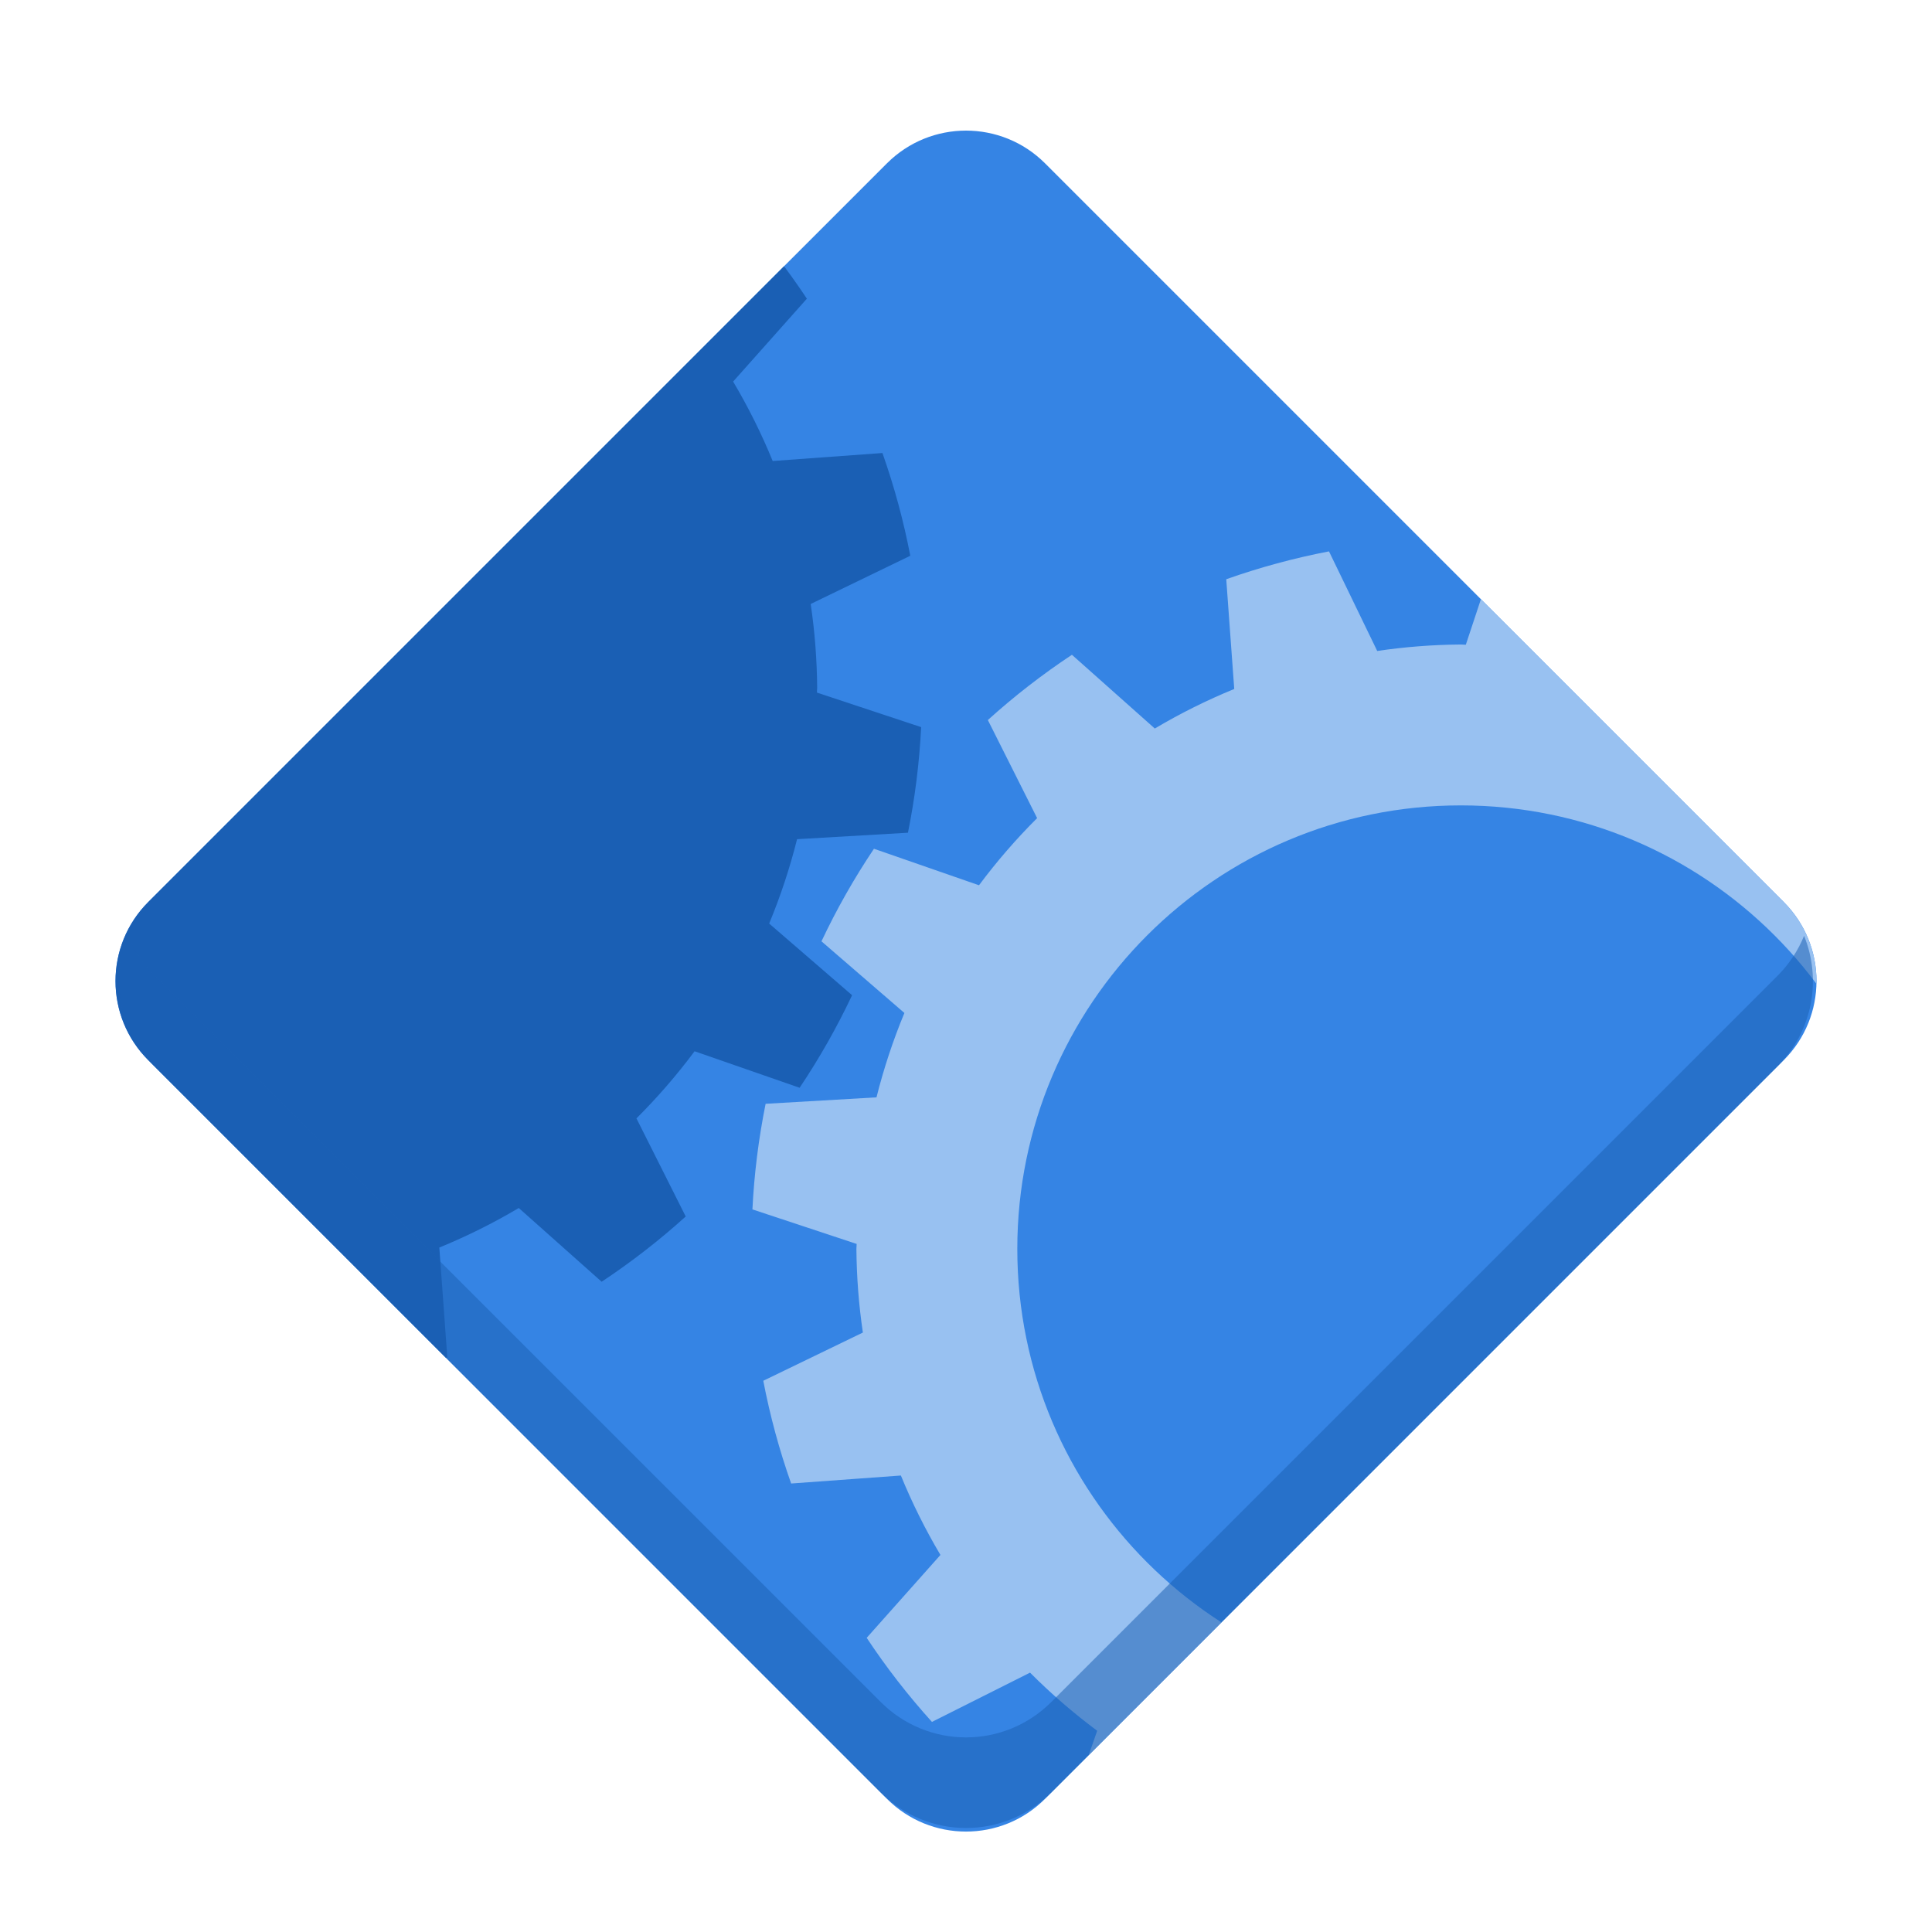
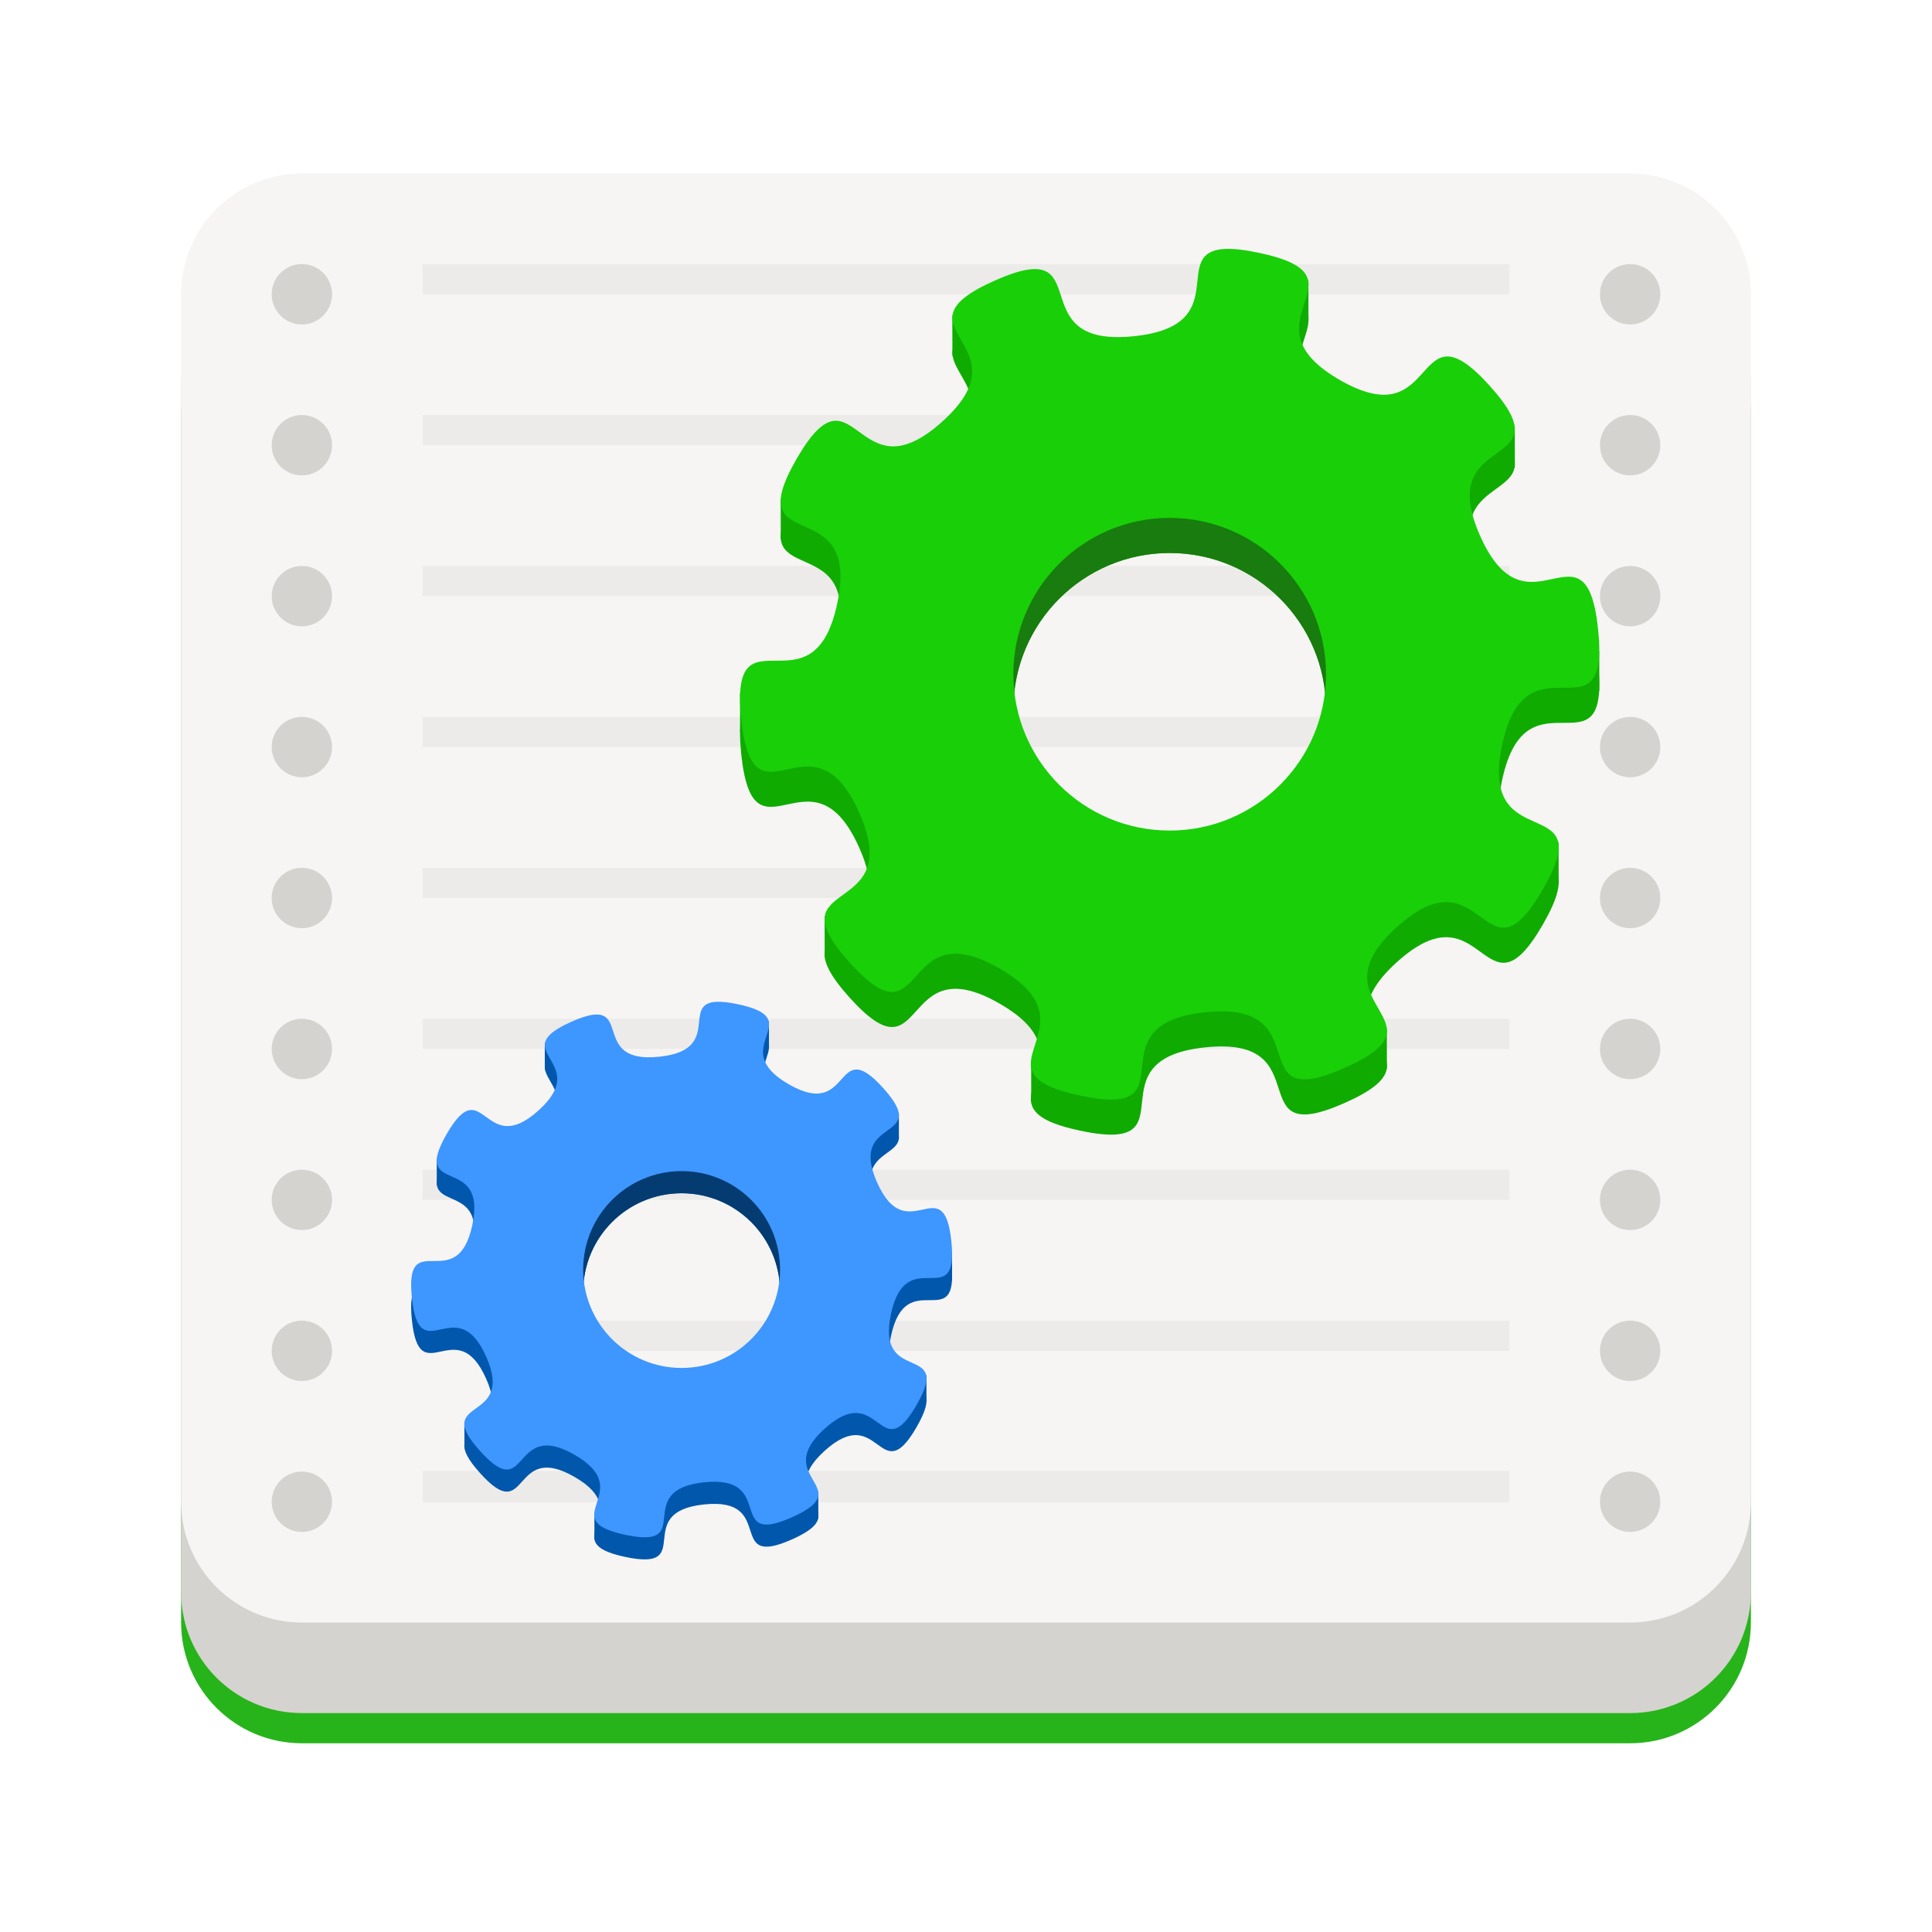
- <svg xmlns="http://www.w3.org/2000/svg" width="33.75mm" height="33.75mm" viewBox="0 0 33.75 33.75" version="1.1" id="svg974">
-   <defs id="defs968">
-     <clipPath clipPathUnits="userSpaceOnUse" id="clipPath18689">
-       <rect clip-path="none" transform="rotate(45)" ry="32" rx="32" y="123.999" x="486.037" height="362.943" width="362.943" id="rect18691" style="display:inline;opacity:1;vector-effect:none;fill:#4a86cf;fill-opacity:1;stroke:none;stroke-width:26.067;stroke-linecap:butt;stroke-linejoin:miter;stroke-miterlimit:4;stroke-dasharray:none;stroke-dashoffset:0;stroke-opacity:1;marker:none;marker-start:none;marker-mid:none;marker-end:none;paint-order:normal;enable-background:new" />
-     </clipPath>
-     <clipPath clipPathUnits="userSpaceOnUse" id="clipPath18689-3">
-       <rect clip-path="none" transform="rotate(45)" ry="32" rx="32" y="123.999" x="486.037" height="362.943" width="362.943" id="rect18691-6" style="display:inline;opacity:1;vector-effect:none;fill:#4a86cf;fill-opacity:1;stroke:none;stroke-width:26.067;stroke-linecap:butt;stroke-linejoin:miter;stroke-miterlimit:4;stroke-dasharray:none;stroke-dashoffset:0;stroke-opacity:1;marker:none;marker-start:none;marker-mid:none;marker-end:none;paint-order:normal;enable-background:new" />
-     </clipPath>
-   </defs>
-   <g id="layer1" transform="translate(-61.81982,-103.944)">
-     <g transform="matrix(0.2636723,0,0,0.2636723,61.81982,-529.397)" style="display:inline;stroke-width:0.25;enable-background:new" id="g1836">
-       <g transform="matrix(0.25,0,0,0.25,0,2295)" id="g18818" style="stroke-width:0.25">
-         <g style="stroke-width:0.27" transform="matrix(0.9260519,0,0,0.9260519,18.93073,50.87633)" id="g18590">
-           <g style="stroke-width:0.27" id="g18681" clip-path="url(#clipPath18689-3)">
-             <rect style="opacity:1;vector-effect:none;fill:#3584e4;fill-opacity:1;stroke:none;stroke-width:8.221;stroke-linecap:butt;stroke-linejoin:miter;stroke-miterlimit:4;stroke-dasharray:none;stroke-dashoffset:0;stroke-opacity:1;marker:none;marker-start:none;marker-mid:none;marker-end:none;paint-order:normal" id="rect18571" width="424" height="424" x="458.337" y="90.642" rx="10.092" ry="10.092" transform="matrix(0.6052817,0.6052817,-0.6052817,0.6052817,33.44063,99.07363)" clip-path="none" />
-             <circle style="opacity:1;vector-effect:none;fill:#f66151;fill-opacity:1;stroke:none;stroke-width:7.037;stroke-linecap:butt;stroke-linejoin:miter;stroke-miterlimit:4;stroke-dasharray:none;stroke-dashoffset:0;stroke-opacity:1;marker:none;marker-start:none;marker-mid:none;marker-end:none;paint-order:normal" id="path18706" cx="0" cy="0" r="0" transform="translate(0,-212)" />
-             <circle style="opacity:1;vector-effect:none;fill:#f66151;fill-opacity:1;stroke:none;stroke-width:7.037;stroke-linecap:butt;stroke-linejoin:miter;stroke-miterlimit:4;stroke-dasharray:none;stroke-dashoffset:0;stroke-opacity:1;marker:none;marker-start:none;marker-mid:none;marker-end:none;paint-order:normal" id="path18708" cx="0" cy="0" r="0" transform="translate(0,-212)" />
-             <path style="display:inline;opacity:1;vector-effect:none;fill:#98c1f1;fill-opacity:1;stroke:none;stroke-width:7.037;stroke-linecap:butt;stroke-linejoin:miter;stroke-miterlimit:4;stroke-dasharray:none;stroke-dashoffset:0;stroke-opacity:1;marker:none;marker-start:none;marker-mid:none;marker-end:none;paint-order:normal;enable-background:new" d="m 408.92,561.918 -9.886,29.829 a 172.971,172.971 0 0 0 -1.427,-0.071 172.971,172.971 0 0 0 -23.929,1.852 l -13.801,-28.501 a 203.293,203.293 0 0 0 -29.401,7.972 l 2.286,31.405 a 172.971,172.971 0 0 0 -22.732,11.319 l -23.718,-21.103 a 203.293,203.293 0 0 0 -24.059,18.674 l 14.099,28.073 a 172.971,172.971 0 0 0 -16.636,19.211 l -30.058,-10.448 a 203.293,203.293 0 0 0 -15.017,26.488 l 23.73,20.507 a 172.971,172.971 0 0 0 -7.985,24.143 l -31.73,1.849 a 203.293,203.293 0 0 0 -3.778,30.217 l 29.829,9.886 a 172.971,172.971 0 0 0 -0.071,1.427 172.971,172.971 0 0 0 1.852,23.929 l -28.501,13.801 a 203.293,203.293 0 0 0 7.972,29.401 l 31.405,-2.286 a 172.971,172.971 0 0 0 11.319,22.732 l -21.103,23.718 a 203.293,203.293 0 0 0 18.674,24.059 l 28.073,-14.099 a 172.971,172.971 0 0 0 19.211,16.636 l -10.448,30.058 a 203.293,203.293 0 0 0 26.488,15.017 l 20.507,-23.73 a 172.971,172.971 0 0 0 24.143,7.985 l 1.849,31.73 a 203.293,203.293 0 0 0 30.217,3.778 l 9.886,-29.829 a 172.971,172.971 0 0 0 1.427,0.071 172.971,172.971 0 0 0 23.929,-1.852 l 13.801,28.501 a 203.293,203.293 0 0 0 29.401,-7.972 l -2.286,-31.405 a 172.971,172.971 0 0 0 22.732,-11.319 l 23.718,21.103 A 203.293,203.293 0 0 0 532.96,916 l -14.099,-28.073 a 172.971,172.971 0 0 0 16.636,-19.211 l 30.058,10.448 a 203.293,203.293 0 0 0 15.017,-26.488 l -23.73,-20.507 a 172.971,172.971 0 0 0 7.985,-24.143 l 31.73,-1.849 a 203.293,203.293 0 0 0 3.778,-30.217 l -29.829,-9.886 a 172.971,172.971 0 0 0 0.071,-1.427 172.971,172.971 0 0 0 -1.852,-23.929 l 28.501,-13.801 a 203.293,203.293 0 0 0 -7.972,-29.401 l -31.405,2.286 a 172.971,172.971 0 0 0 -11.319,-22.732 l 21.103,-23.718 a 203.293,203.293 0 0 0 -18.674,-24.059 l -28.073,14.099 a 172.971,172.971 0 0 0 -19.211,-16.636 l 10.448,-30.058 A 203.293,203.293 0 0 0 485.636,581.681 l -20.507,23.73 a 172.971,172.971 0 0 0 -24.143,-7.985 l -1.849,-31.73 a 203.293,203.293 0 0 0 -30.217,-3.778 z M 397.607,637.722 A 126.926,126.926 0 0 1 524.532,764.647 126.926,126.926 0 0 1 397.607,891.572 126.926,126.926 0 0 1 270.682,764.647 126.926,126.926 0 0 1 397.607,637.722 Z" id="path18717-4" />
-             <path id="path18758" d="m 51.748,401.284 -9.886,29.829 c -0.476,-0.026 -0.951,-0.05 -1.427,-0.071 -8.01,0.062 -16.005,0.681 -23.929,1.852 L 2.706,404.392 c -9.986,1.918 -19.814,4.583 -29.401,7.972 l 2.286,31.405 c -7.844,3.211 -15.442,6.994 -22.732,11.319 l -23.718,-21.103 c -8.475,5.614 -16.518,11.857 -24.059,18.674 l 14.099,28.073 c -6.009,5.987 -11.569,12.408 -16.636,19.211 l -30.058,-10.448 c -5.661,8.442 -10.68,17.296 -15.017,26.488 l 23.73,20.507 c -3.25,7.841 -5.919,15.91 -7.985,24.143 l -31.73,1.849 c -2.013,9.964 -3.276,20.064 -3.778,30.217 l 29.829,9.886 c -0.026,0.476 -0.05,0.951 -0.071,1.427 0.062,8.01 0.681,16.005 1.852,23.929 l -28.501,13.801 c 1.918,9.986 4.583,19.814 7.972,29.401 l 31.405,-2.286 c 3.211,7.844 6.994,15.442 11.319,22.732 l -21.103,23.718 c 5.614,8.475 11.857,16.518 18.674,24.059 l 28.073,-14.099 c 5.987,6.009 12.408,11.569 19.211,16.636 l -10.448,30.058 c 8.442,5.661 17.296,10.68 26.488,15.017 l 20.507,-23.73 c 7.841,3.25 15.91,5.919 24.143,7.985 l 1.849,31.73 c 9.964,2.013 20.064,3.276 30.217,3.778 l 9.886,-29.829 c 0.476,0.026 0.951,0.05 1.427,0.071 8.01,-0.062 16.005,-0.681 23.929,-1.852 l 13.801,28.501 c 9.986,-1.918 19.814,-4.583 29.401,-7.972 l -2.286,-31.405 c 7.844,-3.211 15.442,-6.994 22.732,-11.319 l 23.718,21.103 c 8.475,-5.614 16.518,-11.857 24.059,-18.674 l -14.099,-28.073 c 6.009,-5.987 11.569,-12.408 16.636,-19.211 l 30.058,10.448 c 5.661,-8.442 10.68,-17.296 15.017,-26.488 l -23.73,-20.507 c 3.25,-7.841 5.919,-15.91 7.985,-24.143 l 31.73,-1.849 c 2.013,-9.964 3.276,-20.064 3.778,-30.217 l -29.829,-9.886 c 0.026,-0.476 0.05,-0.951 0.071,-1.427 -0.062,-8.01 -0.681,-16.005 -1.852,-23.929 l 28.501,-13.801 c -1.918,-9.986 -4.583,-19.814 -7.972,-29.401 l -31.405,2.286 c -3.211,-7.844 -6.994,-15.442 -11.319,-22.732 l 21.103,-23.718 c -5.614,-8.475 -11.857,-16.518 -18.674,-24.059 l -28.073,14.099 c -5.987,-6.009 -12.408,-11.569 -19.211,-16.636 l 10.448,-30.058 c -8.442,-5.661 -17.296,-10.68 -26.488,-15.017 l -20.507,23.73 c -7.841,-3.25 -15.91,-5.919 -24.143,-7.985 l -1.849,-31.73 c -9.964,-2.013 -20.064,-3.276 -30.217,-3.778 z" style="display:inline;opacity:1;vector-effect:none;fill:#1a5fb4;fill-opacity:1;stroke:none;stroke-width:7.037;stroke-linecap:butt;stroke-linejoin:miter;stroke-miterlimit:4;stroke-dasharray:none;stroke-dashoffset:0;stroke-opacity:1;marker:none;marker-start:none;marker-mid:none;marker-end:none;paint-order:normal;enable-background:new" />
-           </g>
-         </g>
-         <path style="display:inline;opacity:0.534;vector-effect:none;fill:#1a5fb4;fill-opacity:1;stroke:none;stroke-width:1.629;stroke-linecap:butt;stroke-linejoin:miter;stroke-miterlimit:4;stroke-dasharray:none;stroke-dashoffset:0;stroke-opacity:1;marker:none;marker-start:none;marker-mid:none;marker-end:none;paint-order:normal;enable-background:new" clip-path="none" d="m 8.477,2676 c -1.171,2.887 -0.583,6.308 1.766,8.656 l 48.102,48.102 c 3.134,3.134 8.179,3.134 11.312,0 l 48.102,-48.102 c 2.348,-2.348 2.937,-5.77 1.766,-8.656 -0.392,0.966 -0.98,1.871 -1.766,2.656 l -48.102,48.102 c -3.134,3.134 -8.179,3.134 -11.312,0 L 10.242,2678.656 C 9.457,2677.871 8.868,2676.965 8.477,2676 Z" transform="matrix(4,0,0,4,0,-10028)" id="rect18571-6" />
-       </g>
-       <rect y="2402" x="-1.5000001e-06" height="128" width="128" id="rect9125-7-2" style="display:inline;opacity:1;vector-effect:none;fill:none;fill-opacity:1;stroke:none;stroke-width:1.25;stroke-linecap:butt;stroke-linejoin:miter;stroke-miterlimit:4;stroke-dasharray:none;stroke-dashoffset:0;stroke-opacity:1;marker:none;marker-start:none;marker-mid:none;marker-end:none;paint-order:normal;enable-background:new" />
+ <svg xmlns="http://www.w3.org/2000/svg" height="128px" viewBox="0 0 128 128" width="128px" version="1.1" id="svg56">
+   <defs id="defs56" />
+   <filter id="a" height="1" width="1" x="0" y="0">
+     <feColorMatrix in="SourceGraphic" type="matrix" values="0 0 0 0 1 0 0 0 0 1 0 0 0 0 1 0 0 0 1 0" id="feColorMatrix1" />
+   </filter>
+   <mask id="b">
+     <g filter="url(#a)" id="g1">
+       <rect fill-opacity="0.3" height="128" width="128" id="rect1" />
    </g>
+   </mask>
+   <clipPath id="c">
+     <rect height="152" width="192" id="rect2" />
+   </clipPath>
+   <path d="m 108 115.496 h -88 c -4.418 0 -8 -3.582 -8 -8 v -80 c 0 -4.418 3.582 -8 8 -8 h 88 c 4.418 0 8 3.582 8 8 v 80 c 0 4.418 -3.582 8 -8 8 z m 0 0" fill="#27b41a" id="path2" />
+   <path d="m 108 113.496 h -88 c -4.418 0 -8 -3.582 -8 -8 v -80 c 0 -4.418 3.582 -8 8 -8 h 88 c 4.418 0 8 3.582 8 8 v 80 c 0 4.418 -3.582 8 -8 8 z m 0 0" fill="#d5d3cf" id="path3" />
+   <path d="m 108 107.496 h -88 c -4.418 0 -8 -3.582 -8 -8 v -80 c 0 -4.418 3.582 -8 8 -8 h 88 c 4.418 0 8 3.582 8 8 v 80 c 0 4.418 -3.582 8 -8 8 z m 0 0" fill="#f6f5f4" id="path4" />
+   <g fill="#d5d3cf" id="g20">
+     <path d="m 110 79.496 c 0 1.102 -0.895 2 -2 2 s -2 -0.898 -2 -2 c 0 -1.105 0.895 -2 2 -2 s 2 0.895 2 2 z m 0 0" id="path5" />
+     <path d="m 110 69.496 c 0 1.102 -0.895 2 -2 2 s -2 -0.898 -2 -2 c 0 -1.105 0.895 -2 2 -2 s 2 0.895 2 2 z m 0 0" id="path6" />
+     <path d="m 110 59.496 c 0 1.102 -0.895 2 -2 2 s -2 -0.898 -2 -2 c 0 -1.105 0.895 -2 2 -2 s 2 0.895 2 2 z m 0 0" id="path7" />
+     <path d="m 110 49.496 c 0 1.102 -0.895 2 -2 2 s -2 -0.898 -2 -2 c 0 -1.105 0.895 -2 2 -2 s 2 0.895 2 2 z m 0 0" id="path8" />
+     <path d="m 110 39.496 c 0 1.102 -0.895 2 -2 2 s -2 -0.898 -2 -2 c 0 -1.105 0.895 -2 2 -2 s 2 0.895 2 2 z m 0 0" id="path9" />
+     <path d="m 110 29.496 c 0 1.102 -0.895 2 -2 2 s -2 -0.898 -2 -2 c 0 -1.105 0.895 -2 2 -2 s 2 0.895 2 2 z m 0 0" id="path10" />
+     <path d="m 110 19.496 c 0 1.102 -0.895 2 -2 2 s -2 -0.898 -2 -2 c 0 -1.105 0.895 -2 2 -2 s 2 0.895 2 2 z m 0 0" id="path11" />
+     <path d="m 22 99.496 c 0 1.102 -0.895 2 -2 2 s -2 -0.898 -2 -2 c 0 -1.105 0.895 -2 2 -2 s 2 0.895 2 2 z m 0 0" id="path12" />
+     <path d="m 22 89.496 c 0 1.102 -0.895 2 -2 2 s -2 -0.898 -2 -2 c 0 -1.105 0.895 -2 2 -2 s 2 0.895 2 2 z m 0 0" id="path13" />
+     <path d="m 22 79.496 c 0 1.102 -0.895 2 -2 2 s -2 -0.898 -2 -2 c 0 -1.105 0.895 -2 2 -2 s 2 0.895 2 2 z m 0 0" id="path14" />
+     <path d="m 22 69.496 c 0 1.102 -0.895 2 -2 2 s -2 -0.898 -2 -2 c 0 -1.105 0.895 -2 2 -2 s 2 0.895 2 2 z m 0 0" id="path15" />
+     <path d="m 22 59.496 c 0 1.102 -0.895 2 -2 2 s -2 -0.898 -2 -2 c 0 -1.105 0.895 -2 2 -2 s 2 0.895 2 2 z m 0 0" id="path16" />
+     <path d="m 22 49.496 c 0 1.102 -0.895 2 -2 2 s -2 -0.898 -2 -2 c 0 -1.105 0.895 -2 2 -2 s 2 0.895 2 2 z m 0 0" id="path17" />
+     <path d="m 22 39.496 c 0 1.102 -0.895 2 -2 2 s -2 -0.898 -2 -2 c 0 -1.105 0.895 -2 2 -2 s 2 0.895 2 2 z m 0 0" id="path18" />
+     <path d="m 22 29.496 c 0 1.102 -0.895 2 -2 2 s -2 -0.898 -2 -2 c 0 -1.105 0.895 -2 2 -2 s 2 0.895 2 2 z m 0 0" id="path19" />
+     <path d="m 22 19.496 c 0 1.102 -0.895 2 -2 2 s -2 -0.898 -2 -2 c 0 -1.105 0.895 -2 2 -2 s 2 0.895 2 2 z m 0 0" id="path20" />
  </g>
+   <g clip-path="url(#c)" fill="none" mask="url(#b)" stroke="#d5d3cf" transform="matrix(1 0 0 1 -8 -16)" id="g29">
+     <g stroke-width="2" id="g28">
+       <path d="m 28 192.001 h 72" transform="matrix(1 0 0 1 8.000031 -157.5051)" id="path21" />
+       <path d="m 28 202.001 h 72" transform="matrix(1 0 0 1 8.000031 -157.5051)" id="path22" />
+       <path d="m 28 212.001 h 72" transform="matrix(1 0 0 1 8.000031 -157.5051)" id="path23" />
+       <path d="m 28 222.001 h 72" transform="matrix(1 0 0 1 8.000031 -157.5051)" id="path24" />
+       <path d="m 28 232.001 h 72" transform="matrix(1 0 0 1 8.000031 -157.5051)" id="path25" />
+       <path d="m 28 242.001 h 72" transform="matrix(1 0 0 1 8.000031 -157.5051)" id="path26" />
+       <path d="m 28 252.001 h 72" transform="matrix(1 0 0 1 8.000031 -157.5051)" id="path27" />
+       <path d="m 28 262.001 h 72" transform="matrix(1 0 0 1 8.000031 -157.5051)" id="path28" />
+     </g>
+     <path d="m 28 272.001 h 72" stroke-width="2.089" transform="matrix(1 0 0 1 8.000031 -157.5051)" id="path29" />
+   </g>
+   <path d="m 49.411,48.46 -0.004,-2.477" fill="#0fab00" stroke="#0fab00" stroke-linecap="round" stroke-linejoin="round" stroke-width="0.756" id="path30" />
+   <path d="m 81.207 18.816 c -3.848 0.141 0.695 5.074 -6.066 5.781 c -7.723 0.812 -2.16 -6.836 -9.254 -3.676 c -7.098 3.16 2.312 4.141 -3.461 9.336 c -5.773 5.199 -5.762 -4.262 -9.648 2.465 c -3.883 6.73 4.305 1.992 2.691 9.59 c -1.617 7.598 -7.172 -0.059 -6.359 7.664 c 0.812 7.727 4.652 -0.918 7.812 6.176 c 3.16 7.098 -5.836 4.168 -0.637 9.938 c 5.195 5.773 3.223 -3.477 9.949 0.406 c 6.727 3.883 -2.27 6.801 5.328 8.414 c 7.598 1.617 0.562 -4.707 8.285 -5.52 c 7.727 -0.812 2.16 6.836 9.258 3.676 c 7.094 -3.156 -2.316 -4.137 3.457 -9.336 s 5.766 4.262 9.648 -2.465 c 3.887 -6.727 -4.305 -1.988 -2.688 -9.59 c 1.613 -7.598 7.168 0.062 6.355 -7.664 c -0.812 -7.727 -4.652 0.922 -7.812 -6.176 c -3.16 -7.098 5.836 -4.168 0.641 -9.941 c -5.199 -5.77 -3.227 3.48 -9.953 -0.402 c -6.727 -3.883 2.273 -6.801 -5.324 -8.414 c -0.949 -0.203 -1.672 -0.281 -2.223 -0.262 z m -3.711 17.82 c 5.719 0 10.355 4.637 10.355 10.355 c 0 5.723 -4.637 10.359 -10.355 10.359 c -5.723 0 -10.359 -4.637 -10.359 -10.359 c 0.004 -5.719 4.641 -10.355 10.359 -10.355 z m 0 0" fill="#0fab00" id="path31" />
+   <path d="m 91.508 70.711 l -0.004 -2.477" fill="#0fab00" stroke="#0fab00" stroke-linecap="round" stroke-linejoin="round" stroke-width="0.756" id="path32" />
+   <path d="m 102.887 58.41 l -0.004 -2.48" fill="#0fab00" stroke="#0fab00" stroke-linecap="round" stroke-linejoin="round" stroke-width="0.756" id="path33" />
+   <path d="m 64.238 33.137 v 13.855 h 2.898 c 0.004 -5.719 4.641 -10.355 10.359 -10.355 s 10.355 4.637 10.355 10.355 h 3.469 v -13.855 z m 0 0" fill="#187c0e" id="path34" />
+   <path d="m 63.477 23.465 l -0.004 -2.477" fill="#0fab00" stroke="#0fab00" stroke-linecap="round" stroke-linejoin="round" stroke-width="0.756" id="path35" />
+   <path d="m 52.105 35.629 l -0.004 -2.477" fill="#0fab00" stroke="#0fab00" stroke-linecap="round" stroke-linejoin="round" stroke-width="0.756" id="path36" />
+   <path d="m 55.016 63.332 l -0.004 -2.48" fill="#0fab00" stroke="#0fab00" stroke-linecap="round" stroke-linejoin="round" stroke-width="0.756" id="path37" />
+   <path d="m 68.699 72.922 l -0.004 -2.477" fill="#0fab00" stroke="#0fab00" stroke-linecap="round" stroke-linejoin="round" stroke-width="0.756" id="path38" />
+   <path d="m 105.582 45.695 l -0.004 -2.477" fill="#0fab00" stroke="#0fab00" stroke-linecap="round" stroke-linejoin="round" stroke-width="0.756" id="path39" />
+   <path d="m 99.988 30.824 l -0.008 -2.477" fill="#0fab00" stroke="#0fab00" stroke-linecap="round" stroke-linejoin="round" stroke-width="0.756" id="path40" />
+   <path d="m 86.312 21.184 l -0.004 -2.477" fill="#0fab00" stroke="#0fab00" stroke-linecap="round" stroke-linejoin="round" stroke-width="0.756" id="path41" />
+   <path d="m 81.207 16.492 c -3.848 0.141 0.695 5.07 -6.066 5.781 c -7.723 0.812 -2.16 -6.836 -9.254 -3.676 c -7.098 3.16 2.312 4.141 -3.461 9.336 c -5.773 5.199 -5.762 -4.262 -9.648 2.465 c -3.883 6.727 4.305 1.992 2.691 9.59 c -1.617 7.598 -7.172 -0.059 -6.359 7.664 c 0.812 7.727 4.652 -0.918 7.812 6.176 c 3.16 7.098 -5.836 4.164 -0.637 9.938 c 5.195 5.773 3.223 -3.48 9.949 0.406 c 6.727 3.883 -2.27 6.801 5.328 8.414 c 7.598 1.617 0.562 -4.707 8.285 -5.52 c 7.727 -0.812 2.16 6.836 9.258 3.676 c 7.094 -3.16 -2.316 -4.141 3.457 -9.336 c 5.773 -5.199 5.766 4.262 9.648 -2.465 c 3.887 -6.727 -4.305 -1.992 -2.688 -9.59 c 1.613 -7.598 7.168 0.059 6.355 -7.664 c -0.812 -7.727 -4.652 0.918 -7.812 -6.176 c -3.16 -7.098 5.836 -4.168 0.641 -9.941 c -5.199 -5.773 -3.227 3.48 -9.953 -0.402 c -6.727 -3.887 2.273 -6.801 -5.324 -8.414 c -0.949 -0.203 -1.672 -0.281 -2.223 -0.262 z m -3.711 17.82 c 5.719 0 10.355 4.637 10.355 10.355 c 0 5.723 -4.637 10.359 -10.355 10.359 c -5.723 0 -10.359 -4.637 -10.359 -10.359 c 0.004 -5.719 4.641 -10.355 10.359 -10.355 z m 0 0" fill="#19cf08" id="path42" />
+   <path d="m 47.496 67.836 c -2.422 0.086 0.438 3.191 -3.82 3.637 c -4.863 0.512 -1.359 -4.305 -5.824 -2.312 c -4.469 1.988 1.453 2.605 -2.18 5.879 c -3.633 3.27 -3.629 -2.684 -6.074 1.551 c -2.445 4.234 2.711 1.25 1.695 6.035 c -1.02 4.785 -4.516 -0.039 -4.004 4.828 c 0.512 4.863 2.93 -0.582 4.918 3.887 s -3.676 2.621 -0.402 6.254 c 3.273 3.637 2.031 -2.188 6.266 0.258 c 4.234 2.445 -1.43 4.281 3.352 5.297 c 4.785 1.016 0.355 -2.965 5.219 -3.477 s 1.359 4.305 5.828 2.316 c 4.465 -1.988 -1.457 -2.605 2.176 -5.879 c 3.637 -3.273 3.629 2.684 6.074 -1.551 c 2.445 -4.238 -2.711 -1.254 -1.691 -6.039 c 1.016 -4.781 4.512 0.039 4 -4.824 c -0.512 -4.863 -2.93 0.578 -4.918 -3.887 c -1.988 -4.469 3.676 -2.625 0.402 -6.258 c -3.273 -3.637 -2.027 2.188 -6.266 -0.258 c -4.234 -2.441 1.434 -4.277 -3.352 -5.297 c -0.598 -0.125 -1.051 -0.176 -1.398 -0.16 z m -2.336 11.219 c 3.598 0 6.52 2.918 6.52 6.52 c 0 3.598 -2.918 6.52 -6.52 6.52 c -3.602 0 -6.523 -2.922 -6.523 -6.52 c 0.004 -3.602 2.922 -6.52 6.523 -6.52 z m 0 0" fill="#0057ab" id="path43" />
+   <path d="m 53.98 100.504 l -0.004 -1.559" fill="#0057ab" stroke="#0057ab" stroke-linecap="round" stroke-linejoin="round" stroke-width="0.476" id="path44" />
+   <path d="m 61.144 92.758 l -0.004 -1.559" fill="#0057ab" stroke="#0057ab" stroke-linecap="round" stroke-linejoin="round" stroke-width="0.476" id="path45" />
+   <path d="m 36.812 76.852 v 8.723 h 1.824 c 0.004 -3.602 2.922 -6.52 6.523 -6.52 c 3.598 0 6.52 2.918 6.52 6.52 h 2.184 v -8.723 z m 0 0" fill="#043b70" id="path46" />
+   <path d="m 36.332 70.762 v -1.563" fill="none" stroke="#0057ab" stroke-linecap="round" stroke-linejoin="round" stroke-width="0.476" id="path47" />
+   <path d="m 29.176 78.418 l -0.004 -1.563" fill="none" stroke="#0057ab" stroke-linecap="round" stroke-linejoin="round" stroke-width="0.476" id="path48" />
+   <path d="m 31.008 95.856 l -0.004 -1.559" fill="#0057ab" stroke="#0057ab" stroke-linecap="round" stroke-linejoin="round" stroke-width="0.476" id="path49" />
+   <path d="m 39.621 101.895 l -0.004 -1.559" fill="#0057ab" stroke="#0057ab" stroke-linecap="round" stroke-linejoin="round" stroke-width="0.476" id="path50" />
+   <path d="m 62.84 84.754 v -1.559" fill="none" stroke="#0057ab" stroke-linecap="round" stroke-linejoin="round" stroke-width="0.476" id="path51" />
+   <path d="m 59.316 75.391 v -1.559" fill="none" stroke="#0057ab" stroke-linecap="round" stroke-linejoin="round" stroke-width="0.476" id="path52" />
+   <path d="m 50.707 69.324 v -1.559" fill="none" stroke="#0057ab" stroke-linecap="round" stroke-linejoin="round" stroke-width="0.476" id="path53" />
+   <path d="m 47.496 66.371 c -2.422 0.086 0.438 3.191 -3.82 3.641 c -4.863 0.508 -1.359 -4.305 -5.824 -2.316 c -4.469 1.988 1.453 2.605 -2.18 5.879 c -3.633 3.273 -3.629 -2.684 -6.074 1.551 c -2.445 4.234 2.711 1.254 1.695 6.035 c -1.02 4.785 -4.516 -0.035 -4.004 4.828 c 0.512 4.863 2.93 -0.582 4.918 3.887 s -3.676 2.621 -0.402 6.258 c 3.273 3.633 2.031 -2.191 6.266 0.254 c 4.234 2.445 -1.43 4.281 3.352 5.297 c 4.785 1.02 0.355 -2.965 5.219 -3.477 c 4.863 -0.508 1.359 4.305 5.828 2.316 c 4.465 -1.988 -1.457 -2.605 2.176 -5.879 c 3.637 -3.273 3.629 2.684 6.074 -1.551 s -2.711 -1.254 -1.691 -6.035 c 1.016 -4.785 4.512 0.035 4 -4.828 c -0.512 -4.863 -2.93 0.582 -4.918 -3.887 s 3.676 -2.625 0.402 -6.258 c -3.273 -3.633 -2.027 2.191 -6.266 -0.254 c -4.234 -2.445 1.434 -4.281 -3.352 -5.297 c -0.598 -0.129 -1.051 -0.176 -1.398 -0.164 z m -2.336 11.219 c 3.598 0 6.52 2.918 6.52 6.52 s -2.918 6.52 -6.52 6.52 c -3.602 0 -6.523 -2.918 -6.523 -6.52 c 0.004 -3.602 2.922 -6.52 6.523 -6.52 z m 0 0" fill="#3e96ff" id="path54" />
+   <path d="m 110 99.496 c 0 1.102 -0.895 2 -2 2 s -2 -0.898 -2 -2 c 0 -1.105 0.895 -2 2 -2 s 2 0.895 2 2 z m 0 0" fill="#d5d3cf" id="path55" />
+   <path d="m 110 89.496 c 0 1.102 -0.895 2 -2 2 s -2 -0.898 -2 -2 c 0 -1.105 0.895 -2 2 -2 s 2 0.895 2 2 z m 0 0" fill="#d5d3cf" id="path56" />
</svg>
